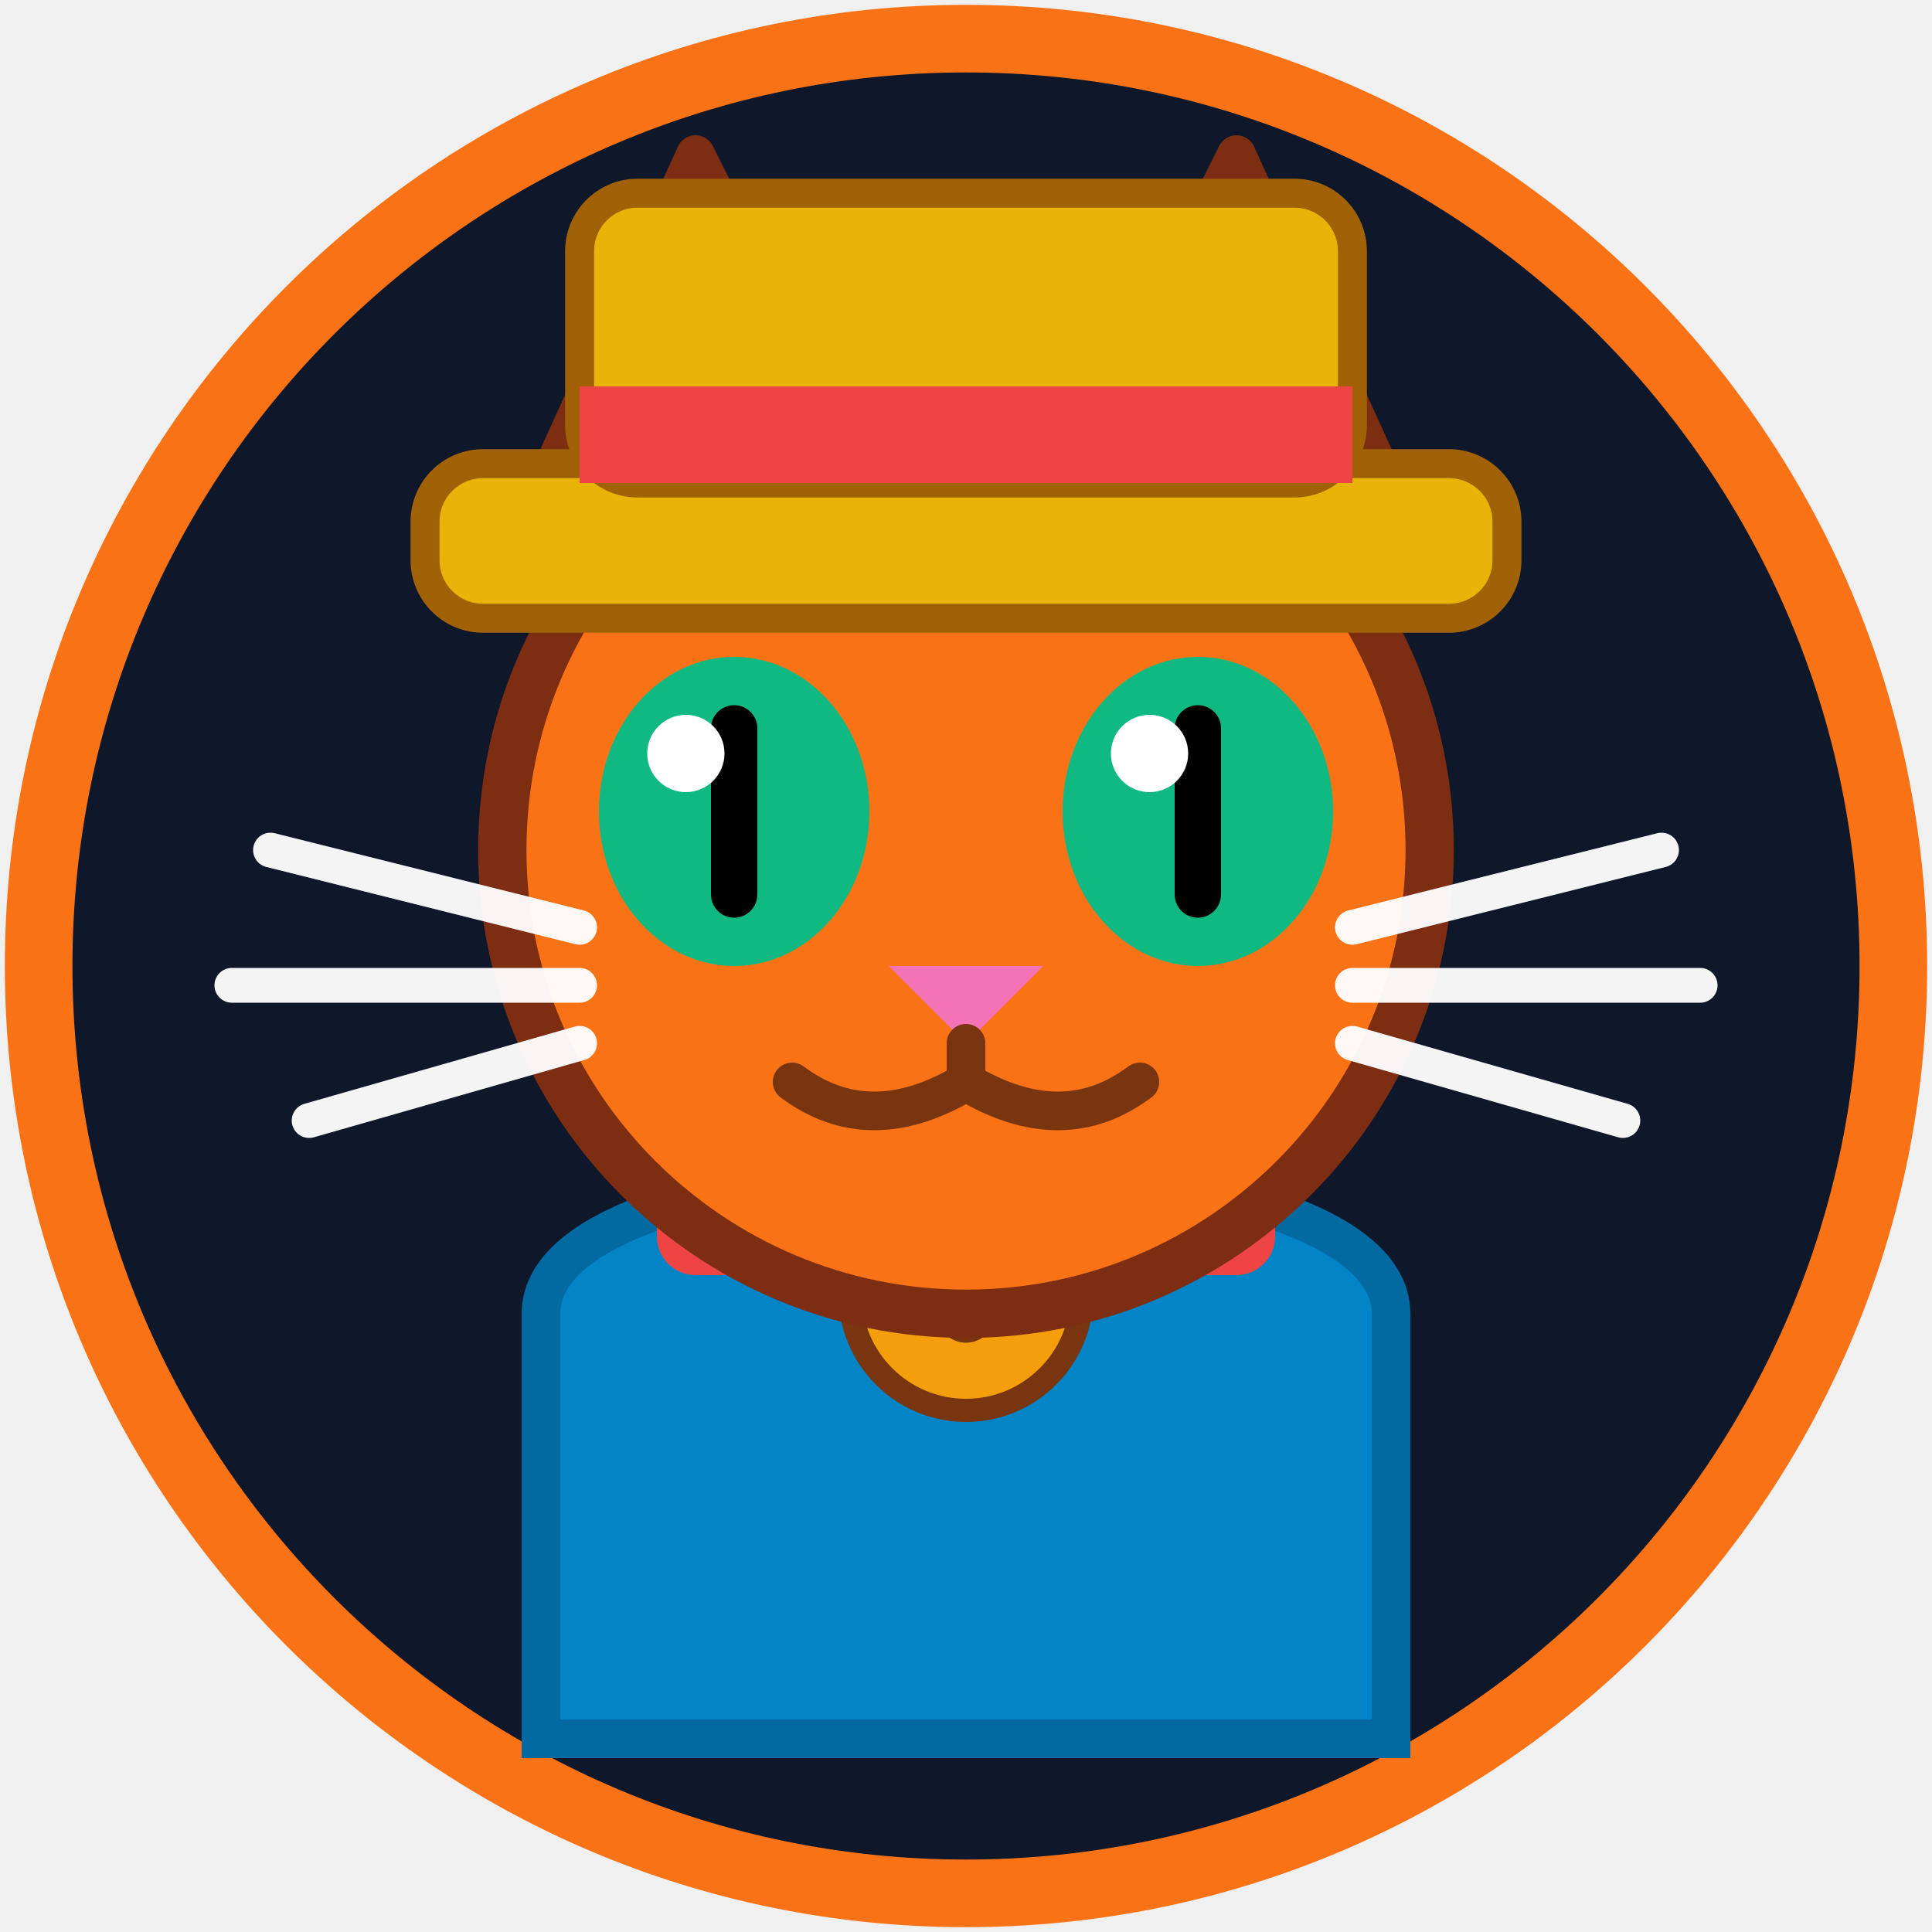
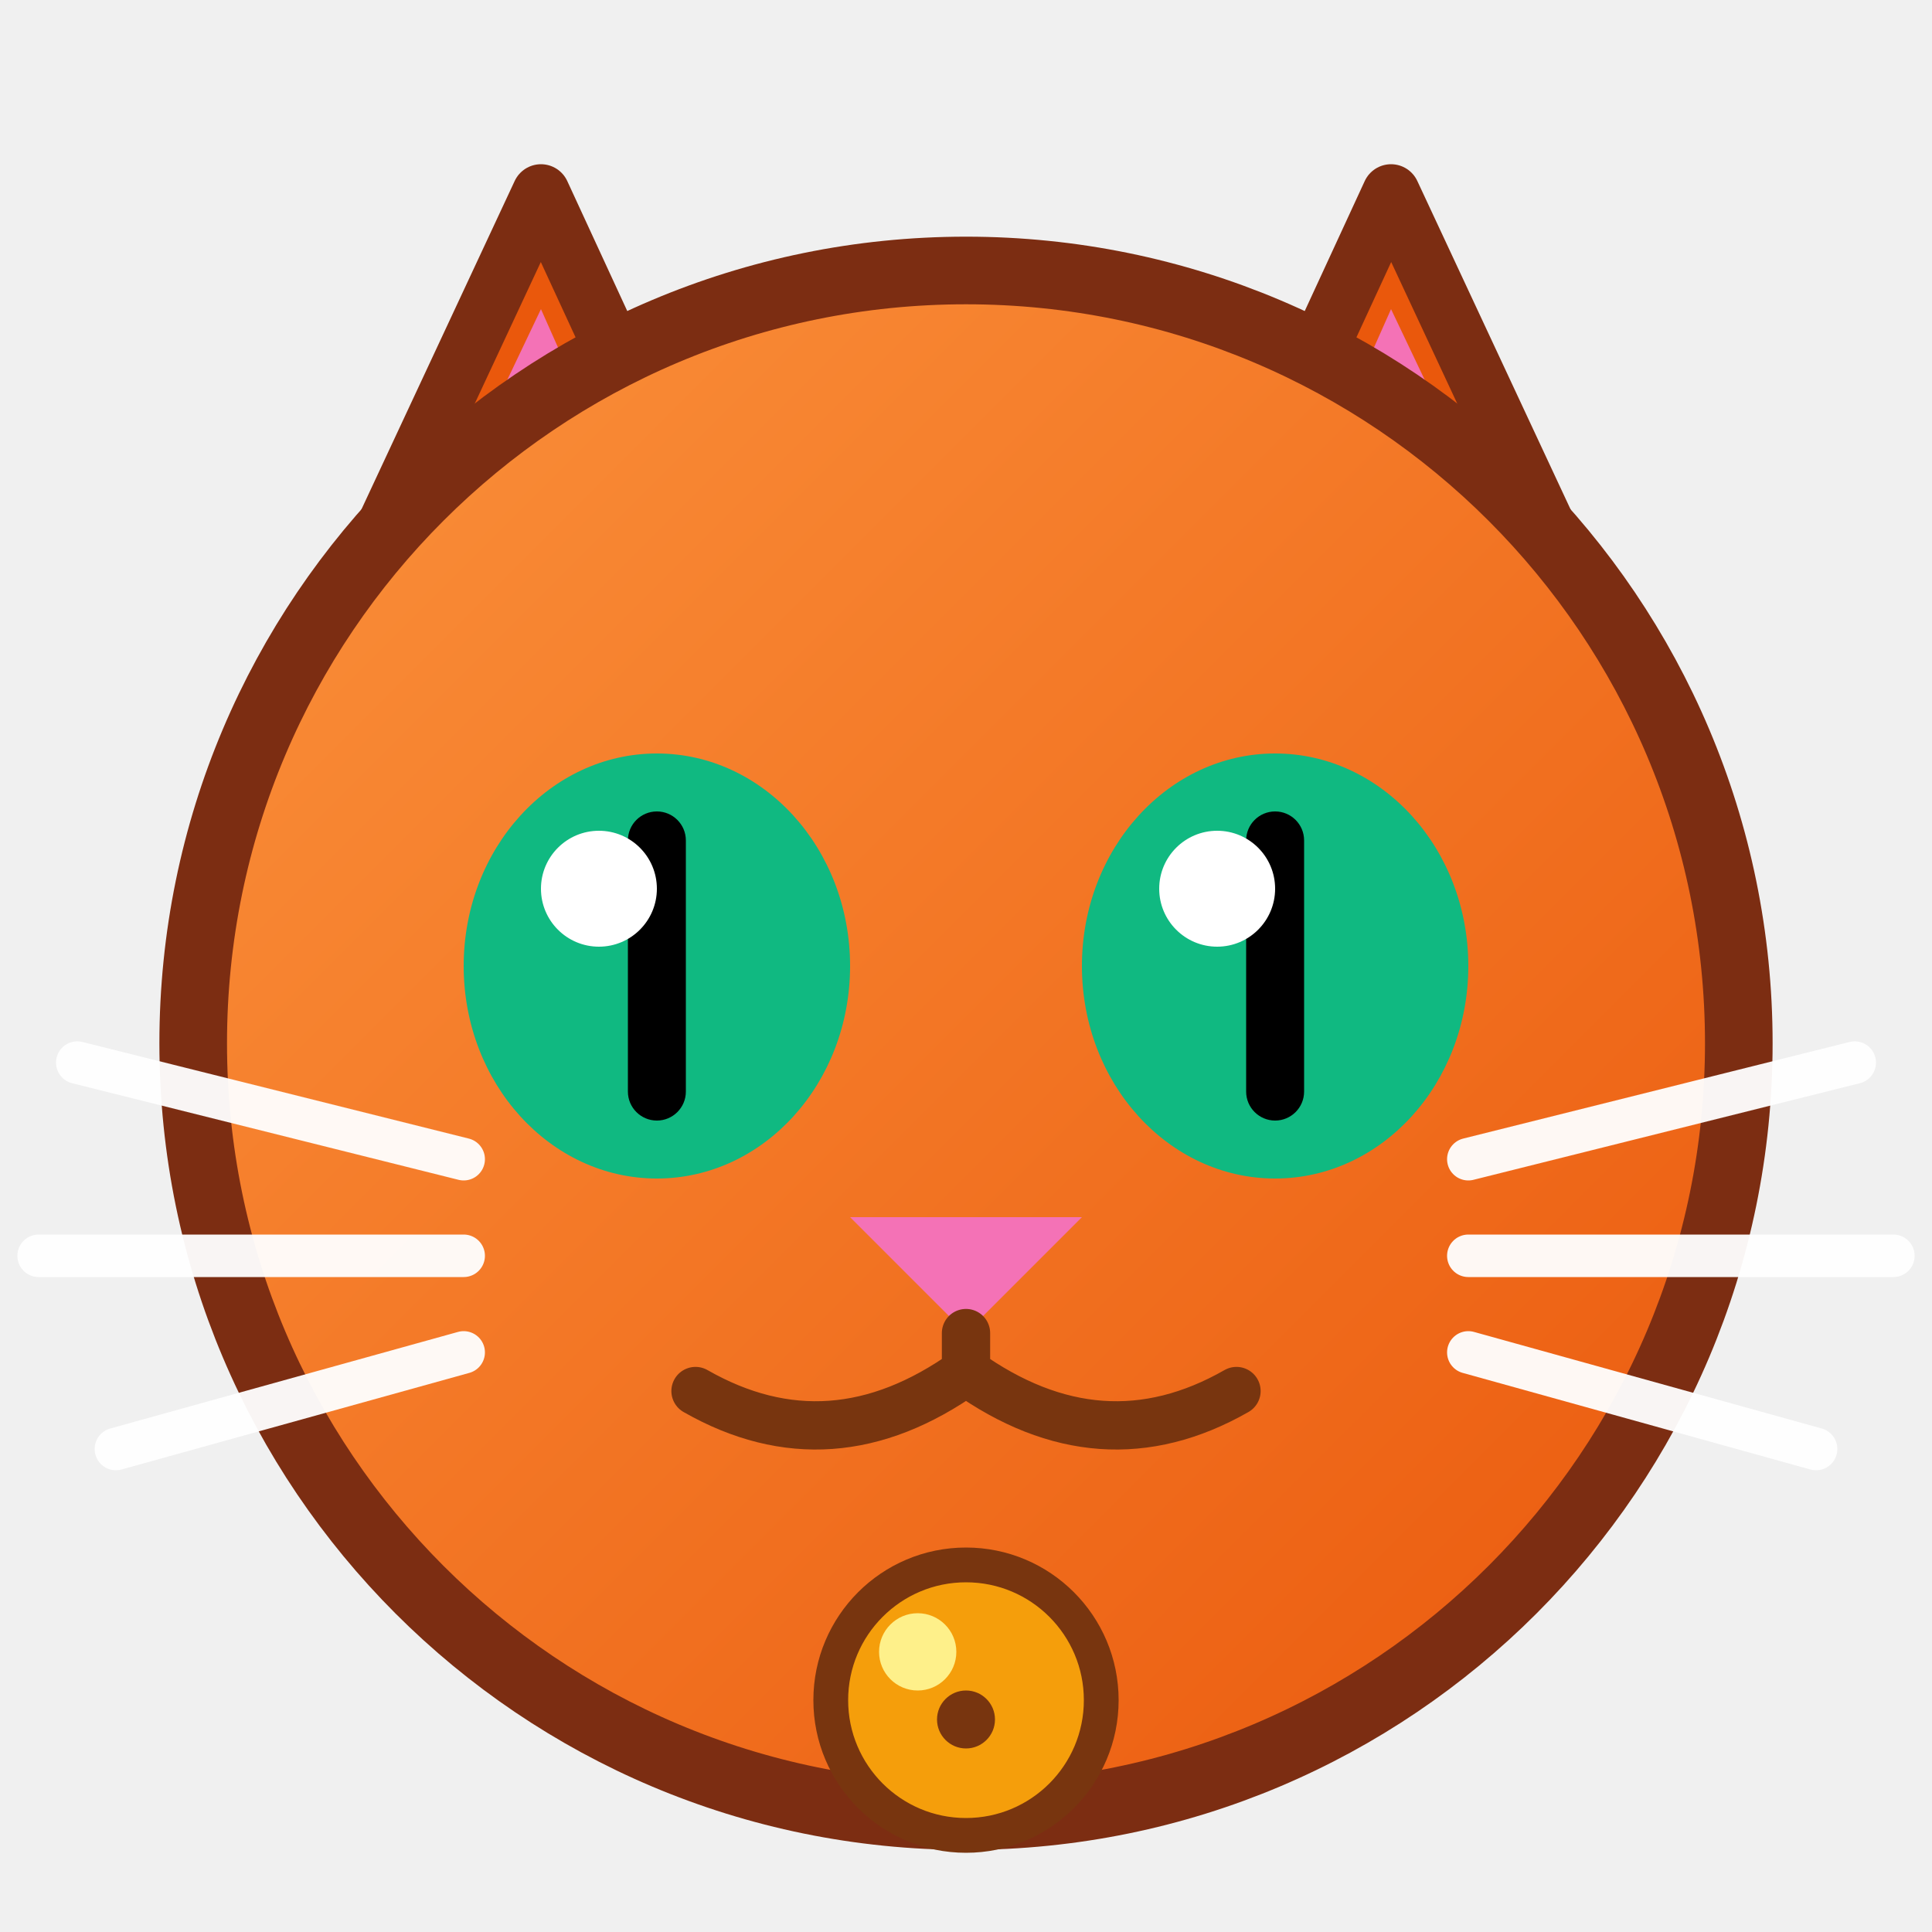
<svg xmlns="http://www.w3.org/2000/svg" viewBox="0 0 100 100" width="100%" height="100%">
-   <circle cx="50" cy="50" r="48" fill="#0f172a" stroke="#f97316" stroke-width="3.5" />
-   <path d="M 28 68 C 28 58, 72 58, 72 68 L 72 90 L 28 90 Z" fill="#0284c7" stroke="#0369a1" stroke-width="2" />
-   <rect x="34" y="60" width="32" height="6" fill="#ef4444" rx="2" />
-   <circle cx="50" cy="67" r="6" fill="#f59e0b" stroke="#78350f" stroke-width="1.2" />
-   <circle cx="48" cy="65" r="1.8" fill="#fef08a" />
-   <circle cx="50" cy="68" r="1.5" fill="#78350f" />
-   <circle cx="50" cy="44" r="24" fill="#f97316" stroke="#7c2d12" stroke-width="2.5" />
-   <polygon points="26,30 36,8 44,24" fill="#f97316" stroke="#7c2d12" stroke-width="2" stroke-linejoin="round" />
-   <polygon points="29,28 36,13 41,24" fill="#f472b6" />
-   <polygon points="74,30 64,8 56,24" fill="#f97316" stroke="#7c2d12" stroke-width="2" stroke-linejoin="round" />
-   <polygon points="71,28 64,13 59,24" fill="#f472b6" />
-   <rect x="22" y="24" width="56" height="8" rx="3" fill="#eab308" stroke="#a16207" stroke-width="1.5" />
-   <rect x="30" y="10" width="40" height="15" rx="3" fill="#eab308" stroke="#a16207" stroke-width="1.5" />
-   <rect x="30" y="20" width="40" height="5" fill="#ef4444" />
-   <ellipse cx="38" cy="42" rx="7" ry="8" fill="#10b981" />
-   <ellipse cx="62" cy="42" rx="7" ry="8" fill="#10b981" />
-   <rect x="36.8" y="36.5" width="2.4" height="11" rx="1.2" fill="#000000" />
-   <rect x="60.8" y="36.5" width="2.4" height="11" rx="1.2" fill="#000000" />
-   <circle cx="35.5" cy="39" r="2" fill="#ffffff" />
-   <circle cx="59.5" cy="39" r="2" fill="#ffffff" />
-   <polygon points="46,50 54,50 50,54" fill="#f472b6" />
-   <path d="M50,54 L50,56 Q45,59 41,56 M50,56 Q55,59 59,56" fill="none" stroke="#78350f" stroke-width="2" stroke-linecap="round" />
-   <path d="M30,48 L14,44 M30,51 L12,51 M30,54 L16,58" fill="none" stroke="#ffffff" stroke-width="1.8" stroke-linecap="round" opacity="0.95" />
-   <path d="M70,48 L86,44 M70,51 L88,51 M70,54 L84,58" fill="none" stroke="#ffffff" stroke-width="1.8" stroke-linecap="round" opacity="0.95" />
+   <defs>
+     <linearGradient id="catHeadGrad" x1="0" y1="0" x2="1" y2="1">
+       <stop offset="0%" stop-color="#fb923c" />
+       <stop offset="100%" stop-color="#ea580c" />
+     </linearGradient>
+   </defs>
+   <polygon points="14,40 28,10 40,36" fill="#ea580c" stroke="#7c2d12" stroke-width="3" stroke-linejoin="round" />
+   <polygon points="18,37 28,16 36,34" fill="#f472b6" />
+   <polygon points="86,40 72,10 60,36" fill="#ea580c" stroke="#7c2d12" stroke-width="3" stroke-linejoin="round" />
+   <polygon points="82,37 72,16 64,34" fill="#f472b6" />
+   <circle cx="50" cy="54" r="40" fill="url(#catHeadGrad)" stroke="#7c2d12" stroke-width="3.5" />
+   <ellipse cx="34" cy="50" rx="10" ry="11" fill="#10b981" />
+   <ellipse cx="66" cy="50" rx="10" ry="11" fill="#10b981" />
+   <rect x="32.5" y="42" width="3" height="16" rx="1.5" fill="#000000" />
+   <rect x="64.5" y="42" width="3" height="16" rx="1.5" fill="#000000" />
+   <circle cx="31" cy="46" r="3" fill="#ffffff" />
+   <circle cx="63" cy="46" r="3" fill="#ffffff" />
+   <polygon points="44,63 56,63 50,69" fill="#f472b6" />
+   <path d="M50,69 L50,71 Q43,76 36,72 M50,71 Q57,76 64,72" fill="none" stroke="#78350f" stroke-width="2.5" stroke-linecap="round" />
+   <path d="M24,60 L4,55 M24,65 L2,65 M24,70 L6,75" fill="none" stroke="#ffffff" stroke-width="2.2" stroke-linecap="round" opacity="0.95" />
+   <path d="M76,60 L96,55 M76,65 L98,65 M76,70 L94,75" fill="none" stroke="#ffffff" stroke-width="2.2" stroke-linecap="round" opacity="0.95" />
+   <circle cx="50" cy="88" r="7" fill="#f59e0b" stroke="#78350f" stroke-width="1.8" />
+   <circle cx="47.5" cy="85.5" r="2" fill="#fef08a" />
+   <circle cx="50" cy="89" r="1.5" fill="#78350f" />
</svg>
